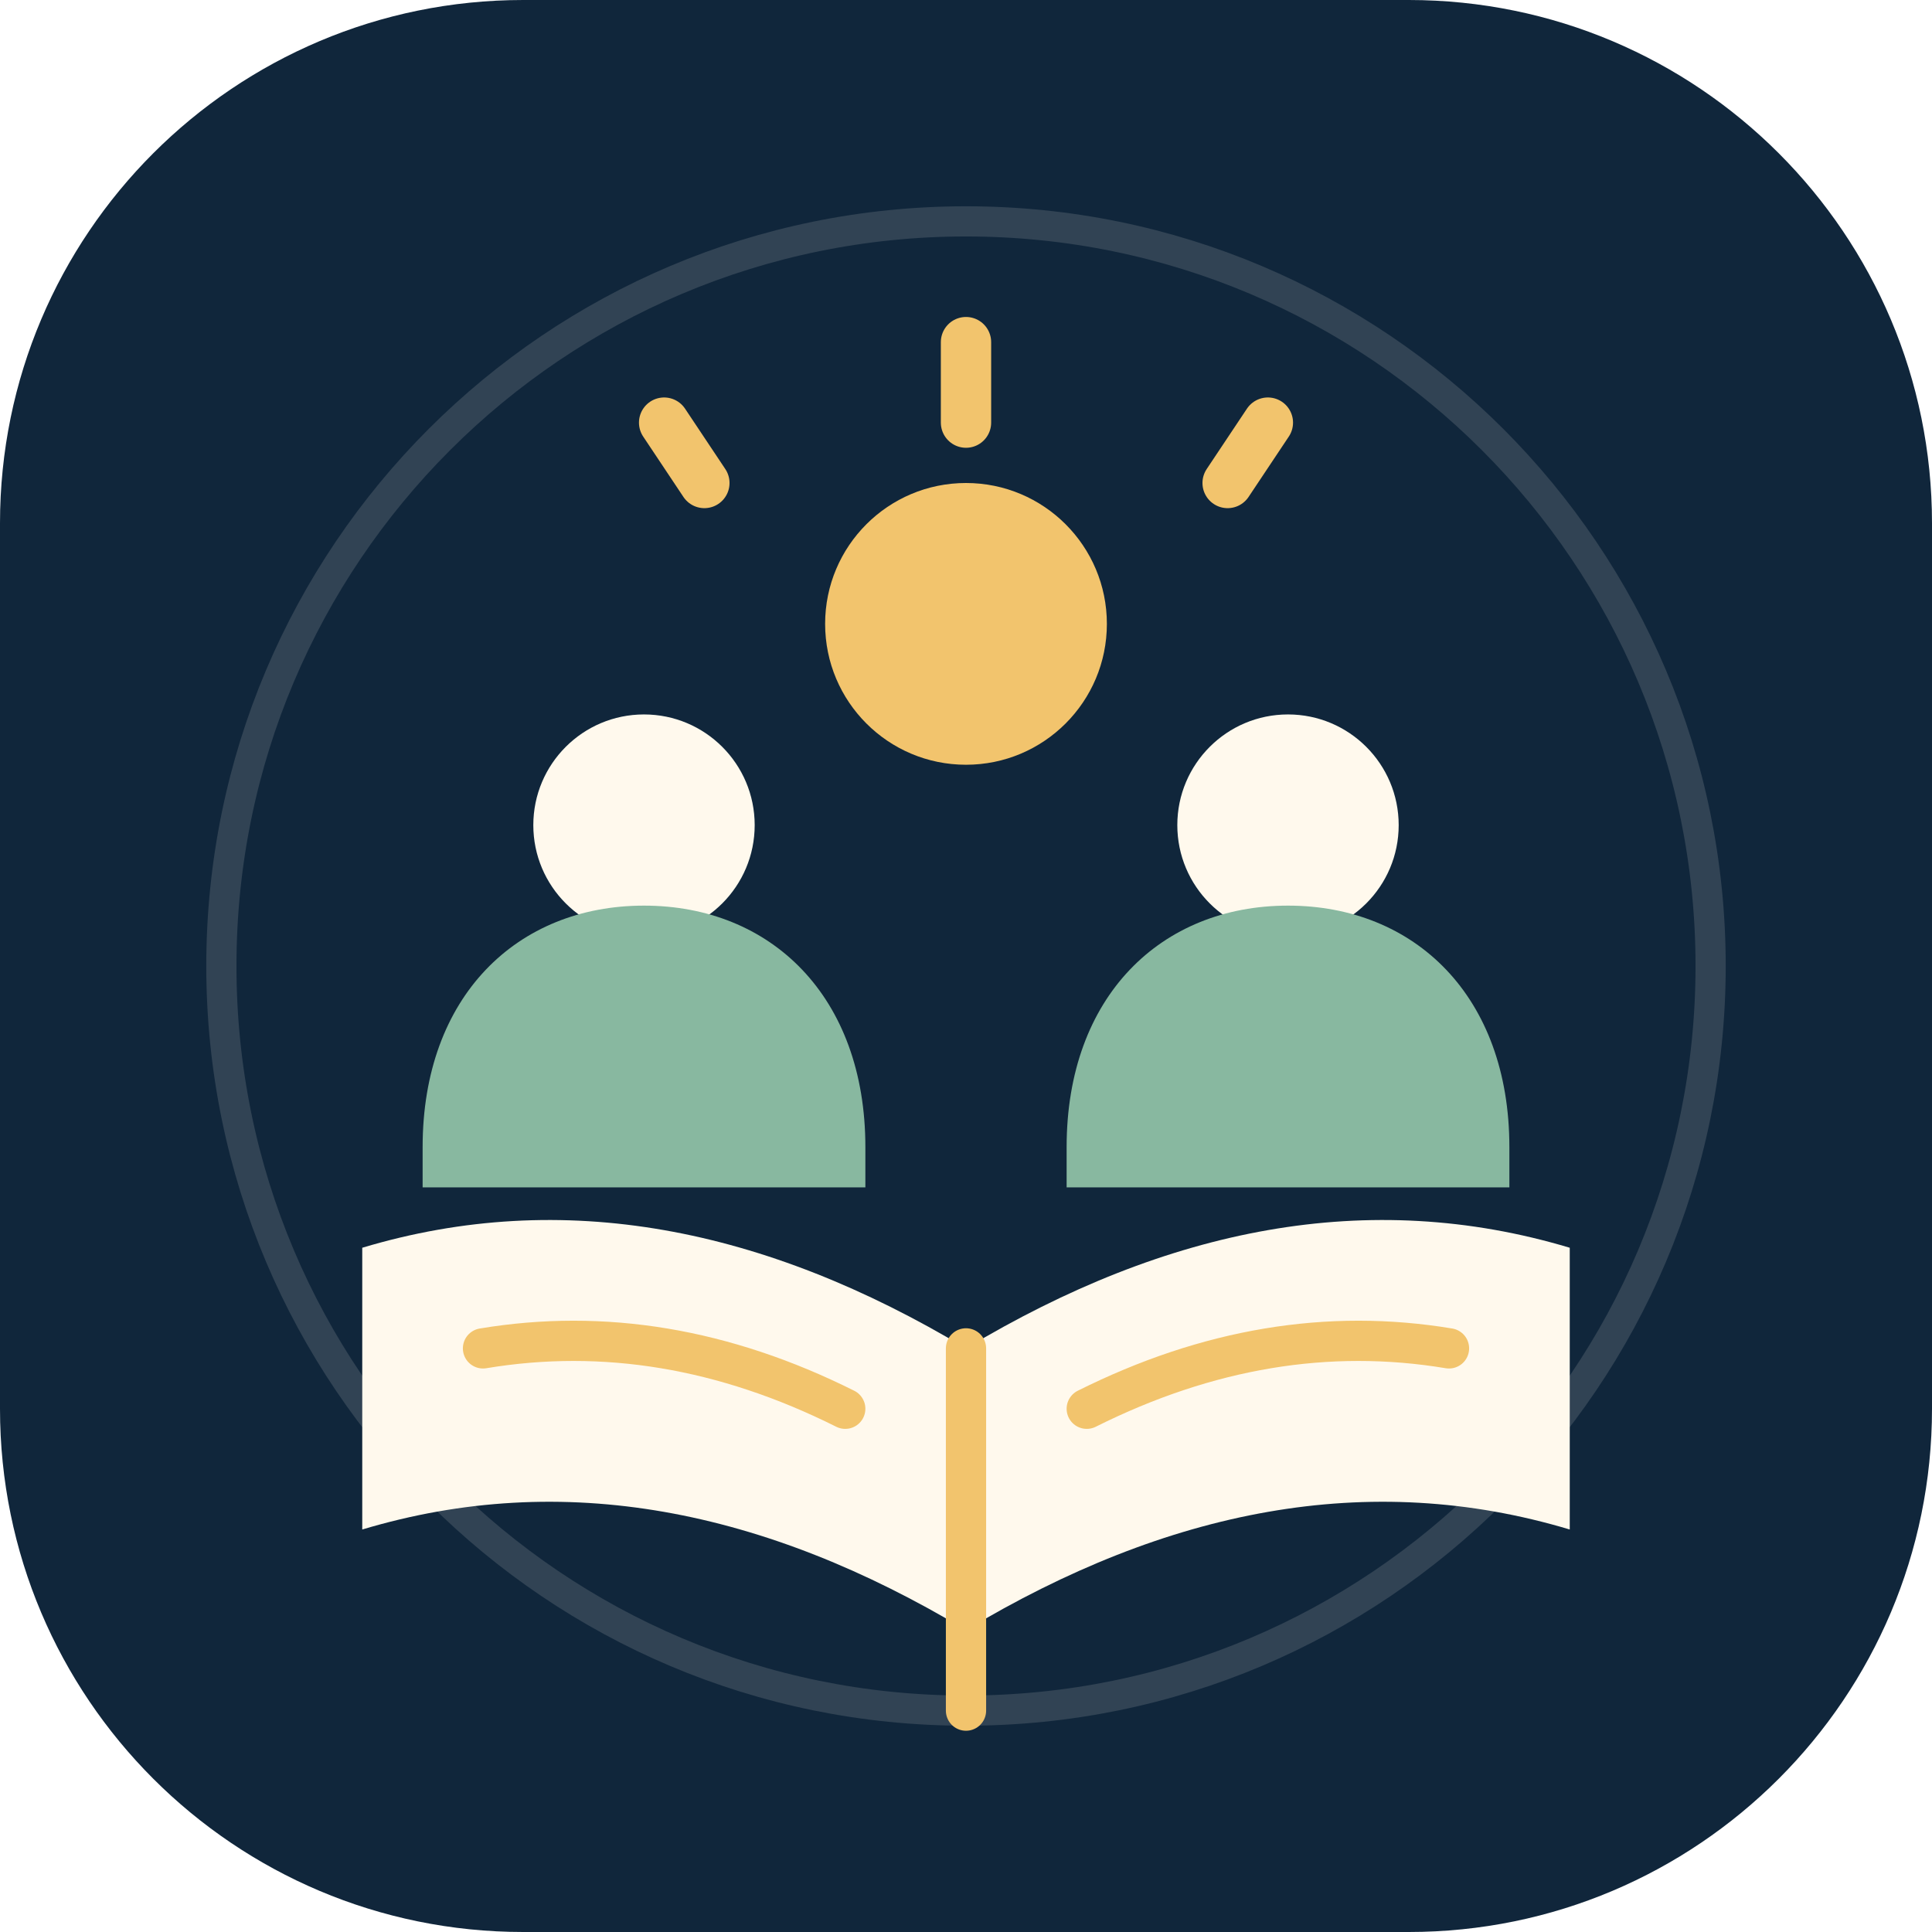
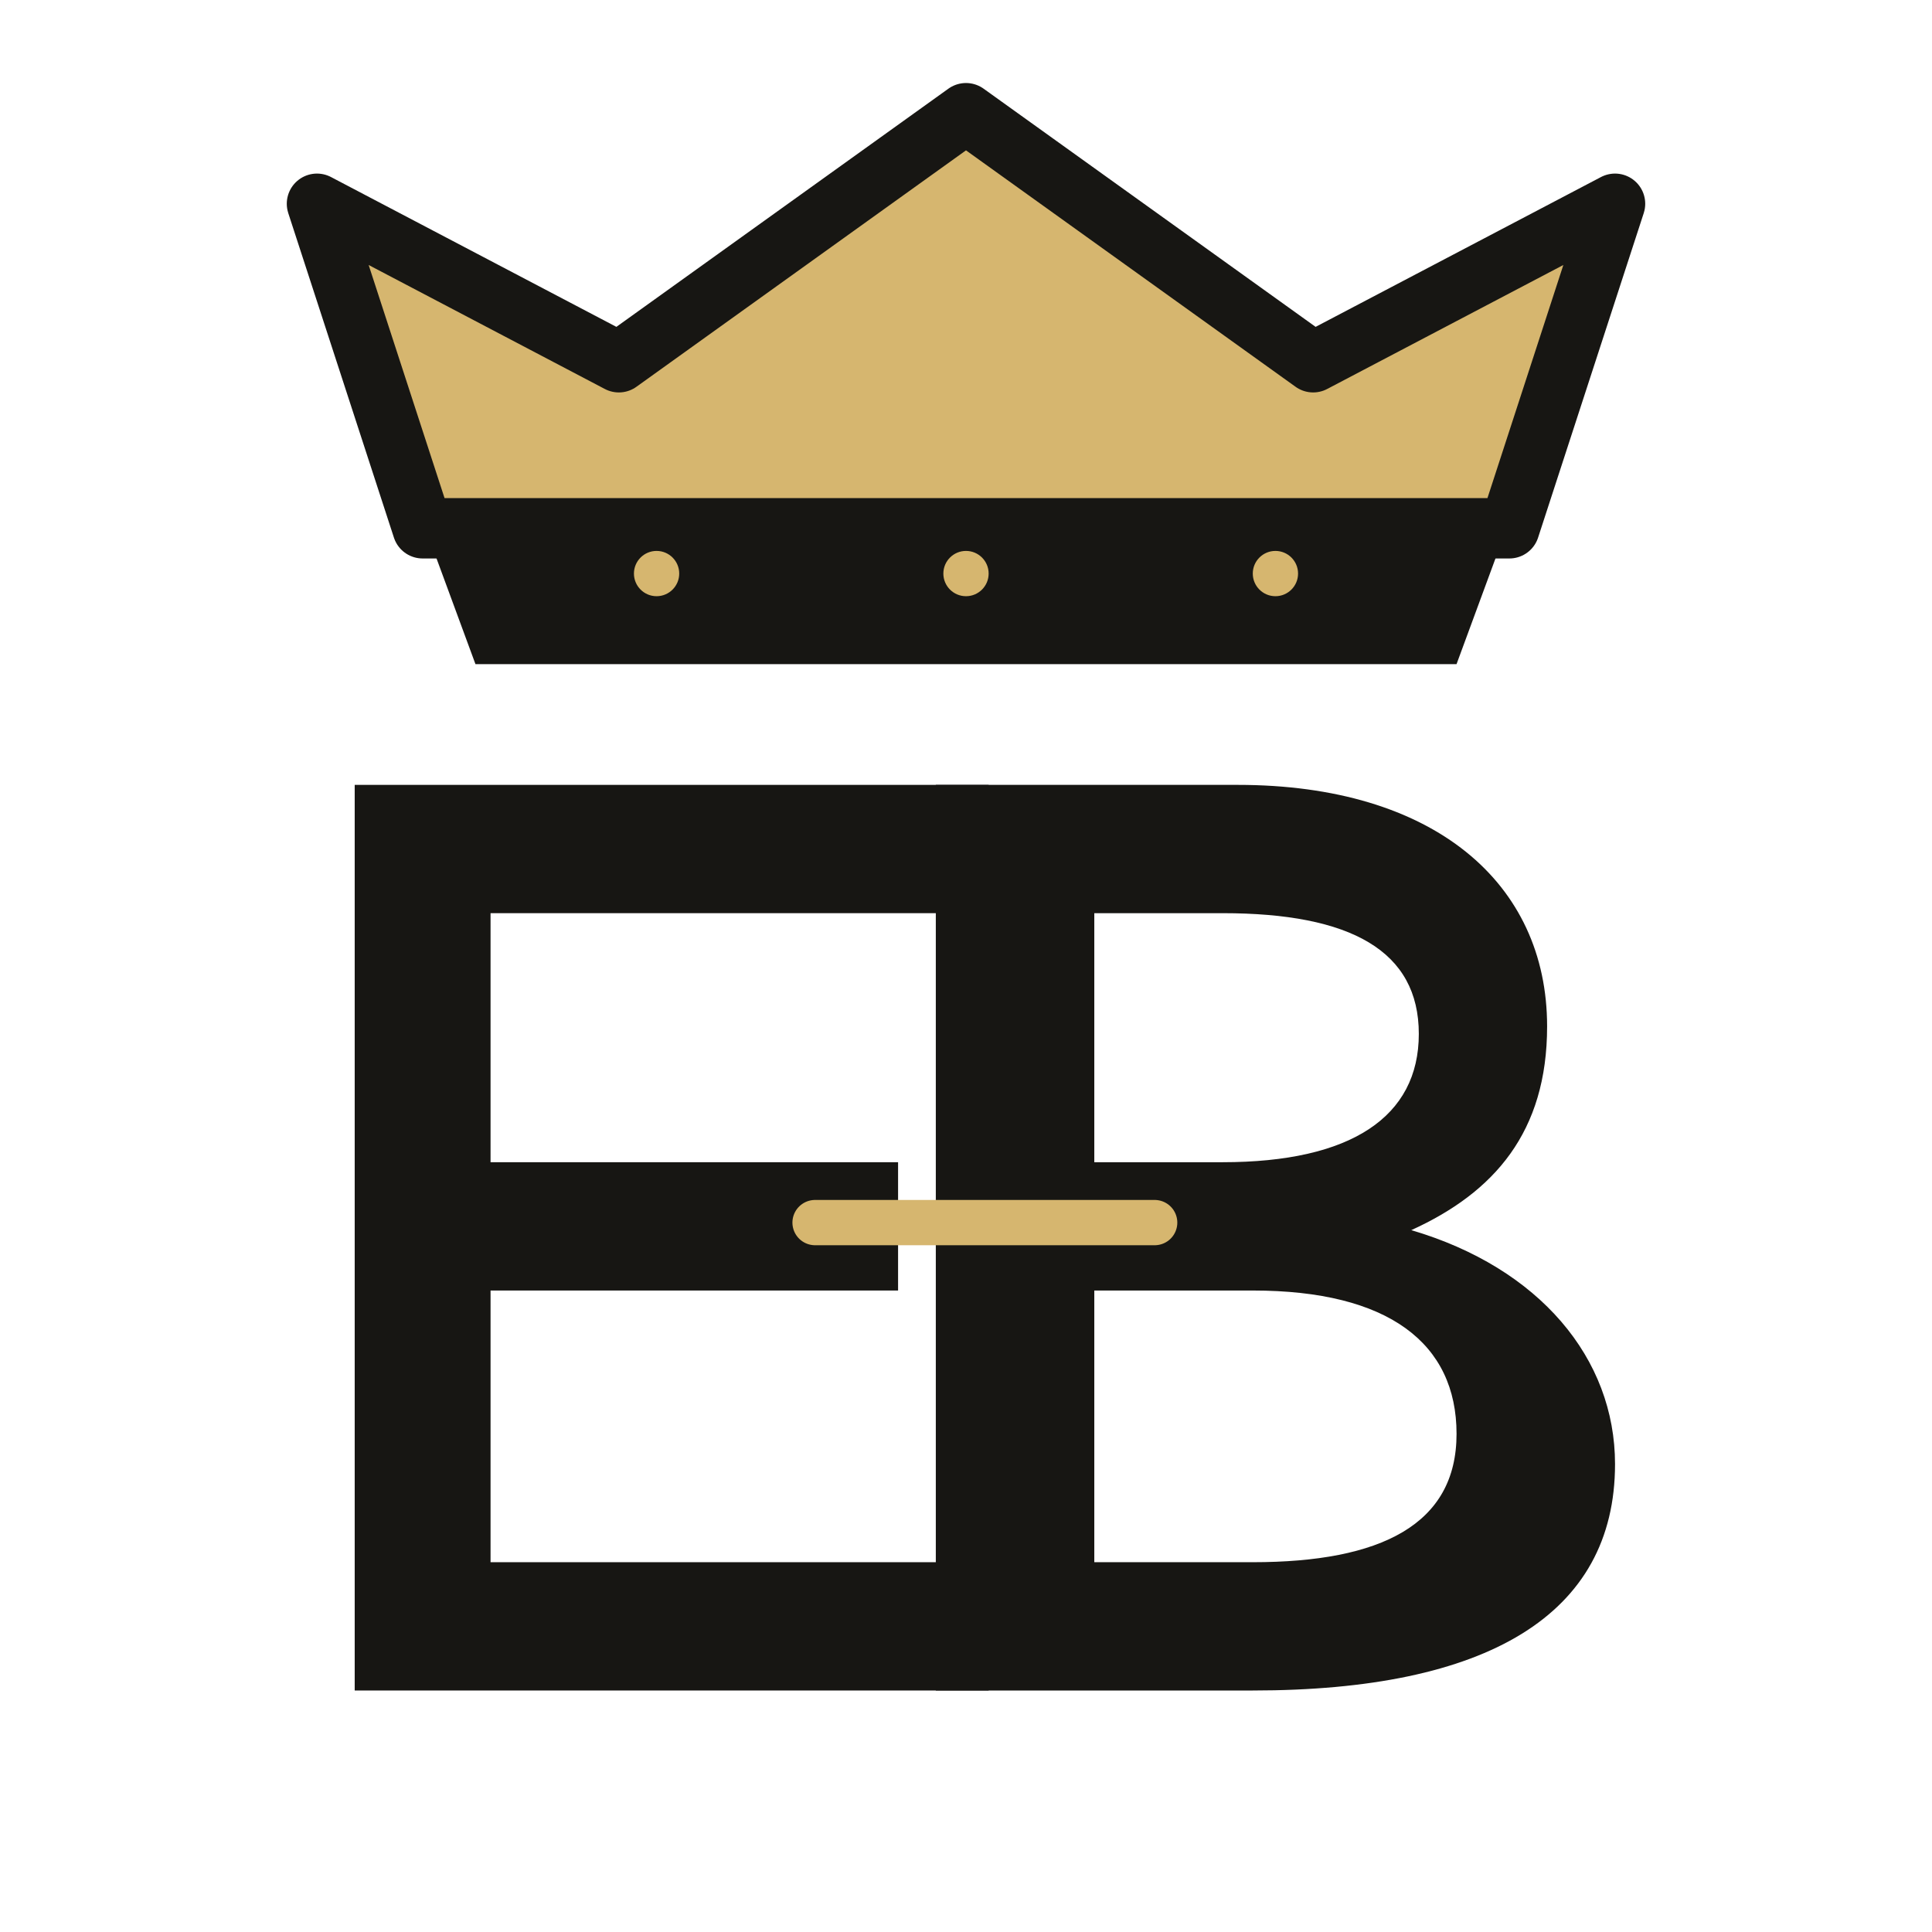
- <svg xmlns="http://www.w3.org/2000/svg" viewBox="0 0 96 96" fill="none">
-   <rect width="96" height="96" rx="26" fill="#10263B" />
-   <circle cx="48" cy="48" r="37" stroke="#FFF9ED" stroke-opacity=".14" stroke-width="1.5" />
-   <path d="M48 17v4M33 21l2 3M63 21l-2 3" stroke="#F2C46D" stroke-linecap="round" stroke-width="2.5" />
-   <circle cx="48" cy="31" r="7" fill="#F2C46D" />
-   <circle cx="32" cy="41" r="5.5" fill="#FFF9ED" />
-   <circle cx="64" cy="41" r="5.5" fill="#FFF9ED" />
-   <path d="M21 57c0-7.5 4.7-12 11-12s11 4.5 11 12v2H21v-2ZM53 57c0-7.5 4.7-12 11-12s11 4.5 11 12v2H53v-2Z" fill="#88B8A0" />
-   <path d="M18 62c10-3 20-1 30 5 10-6 20-8 30-5v14c-10-3-20-1-30 5-10-6-20-8-30-5V62Z" fill="#FFF9ED" />
-   <path d="M48 67v18M24 67c6-1 12 0 18 3M72 67c-6-1-12 0-18 3" stroke="#F2C46D" stroke-linecap="round" stroke-width="2" />
+ <svg xmlns="http://www.w3.org/2000/svg" viewBox="0 0 256 256" fill="none">
+   <path d="m56 70-14-43 40 21 46-33 46 33 40-21-14 43Z" fill="#D6B66F" stroke="#171613" stroke-linejoin="round" stroke-width="8" />
+   <path d="M56 69h144l-7 19H63z" fill="#171613" />
+   <circle cx="87" cy="76" r="3" fill="#D6B66F" />
+   <circle cx="128" cy="76" r="3" fill="#D6B66F" />
+   <circle cx="169" cy="76" r="3" fill="#D6B66F" />
+   <path d="M47 104h84v17H65v33h54v17H65v36h66v17H47z" fill="#171613" />
+   <path d="M124 104h40c26 0 41 13 41 32 0 14-7 22-18 27 17 5 27 17 27 31 0 20-17 30-48 30h-42z            M145 121v33h17c17 0 26-6 26-17 0-11-9-16-26-16z            M145 171v36h21c17 0 27-5 27-17 0-12-9-19-27-19z" fill="#171613" fill-rule="evenodd" />
+   <path d="M108 162h45" stroke="#D6B66F" stroke-linecap="round" stroke-width="6" />
</svg>
